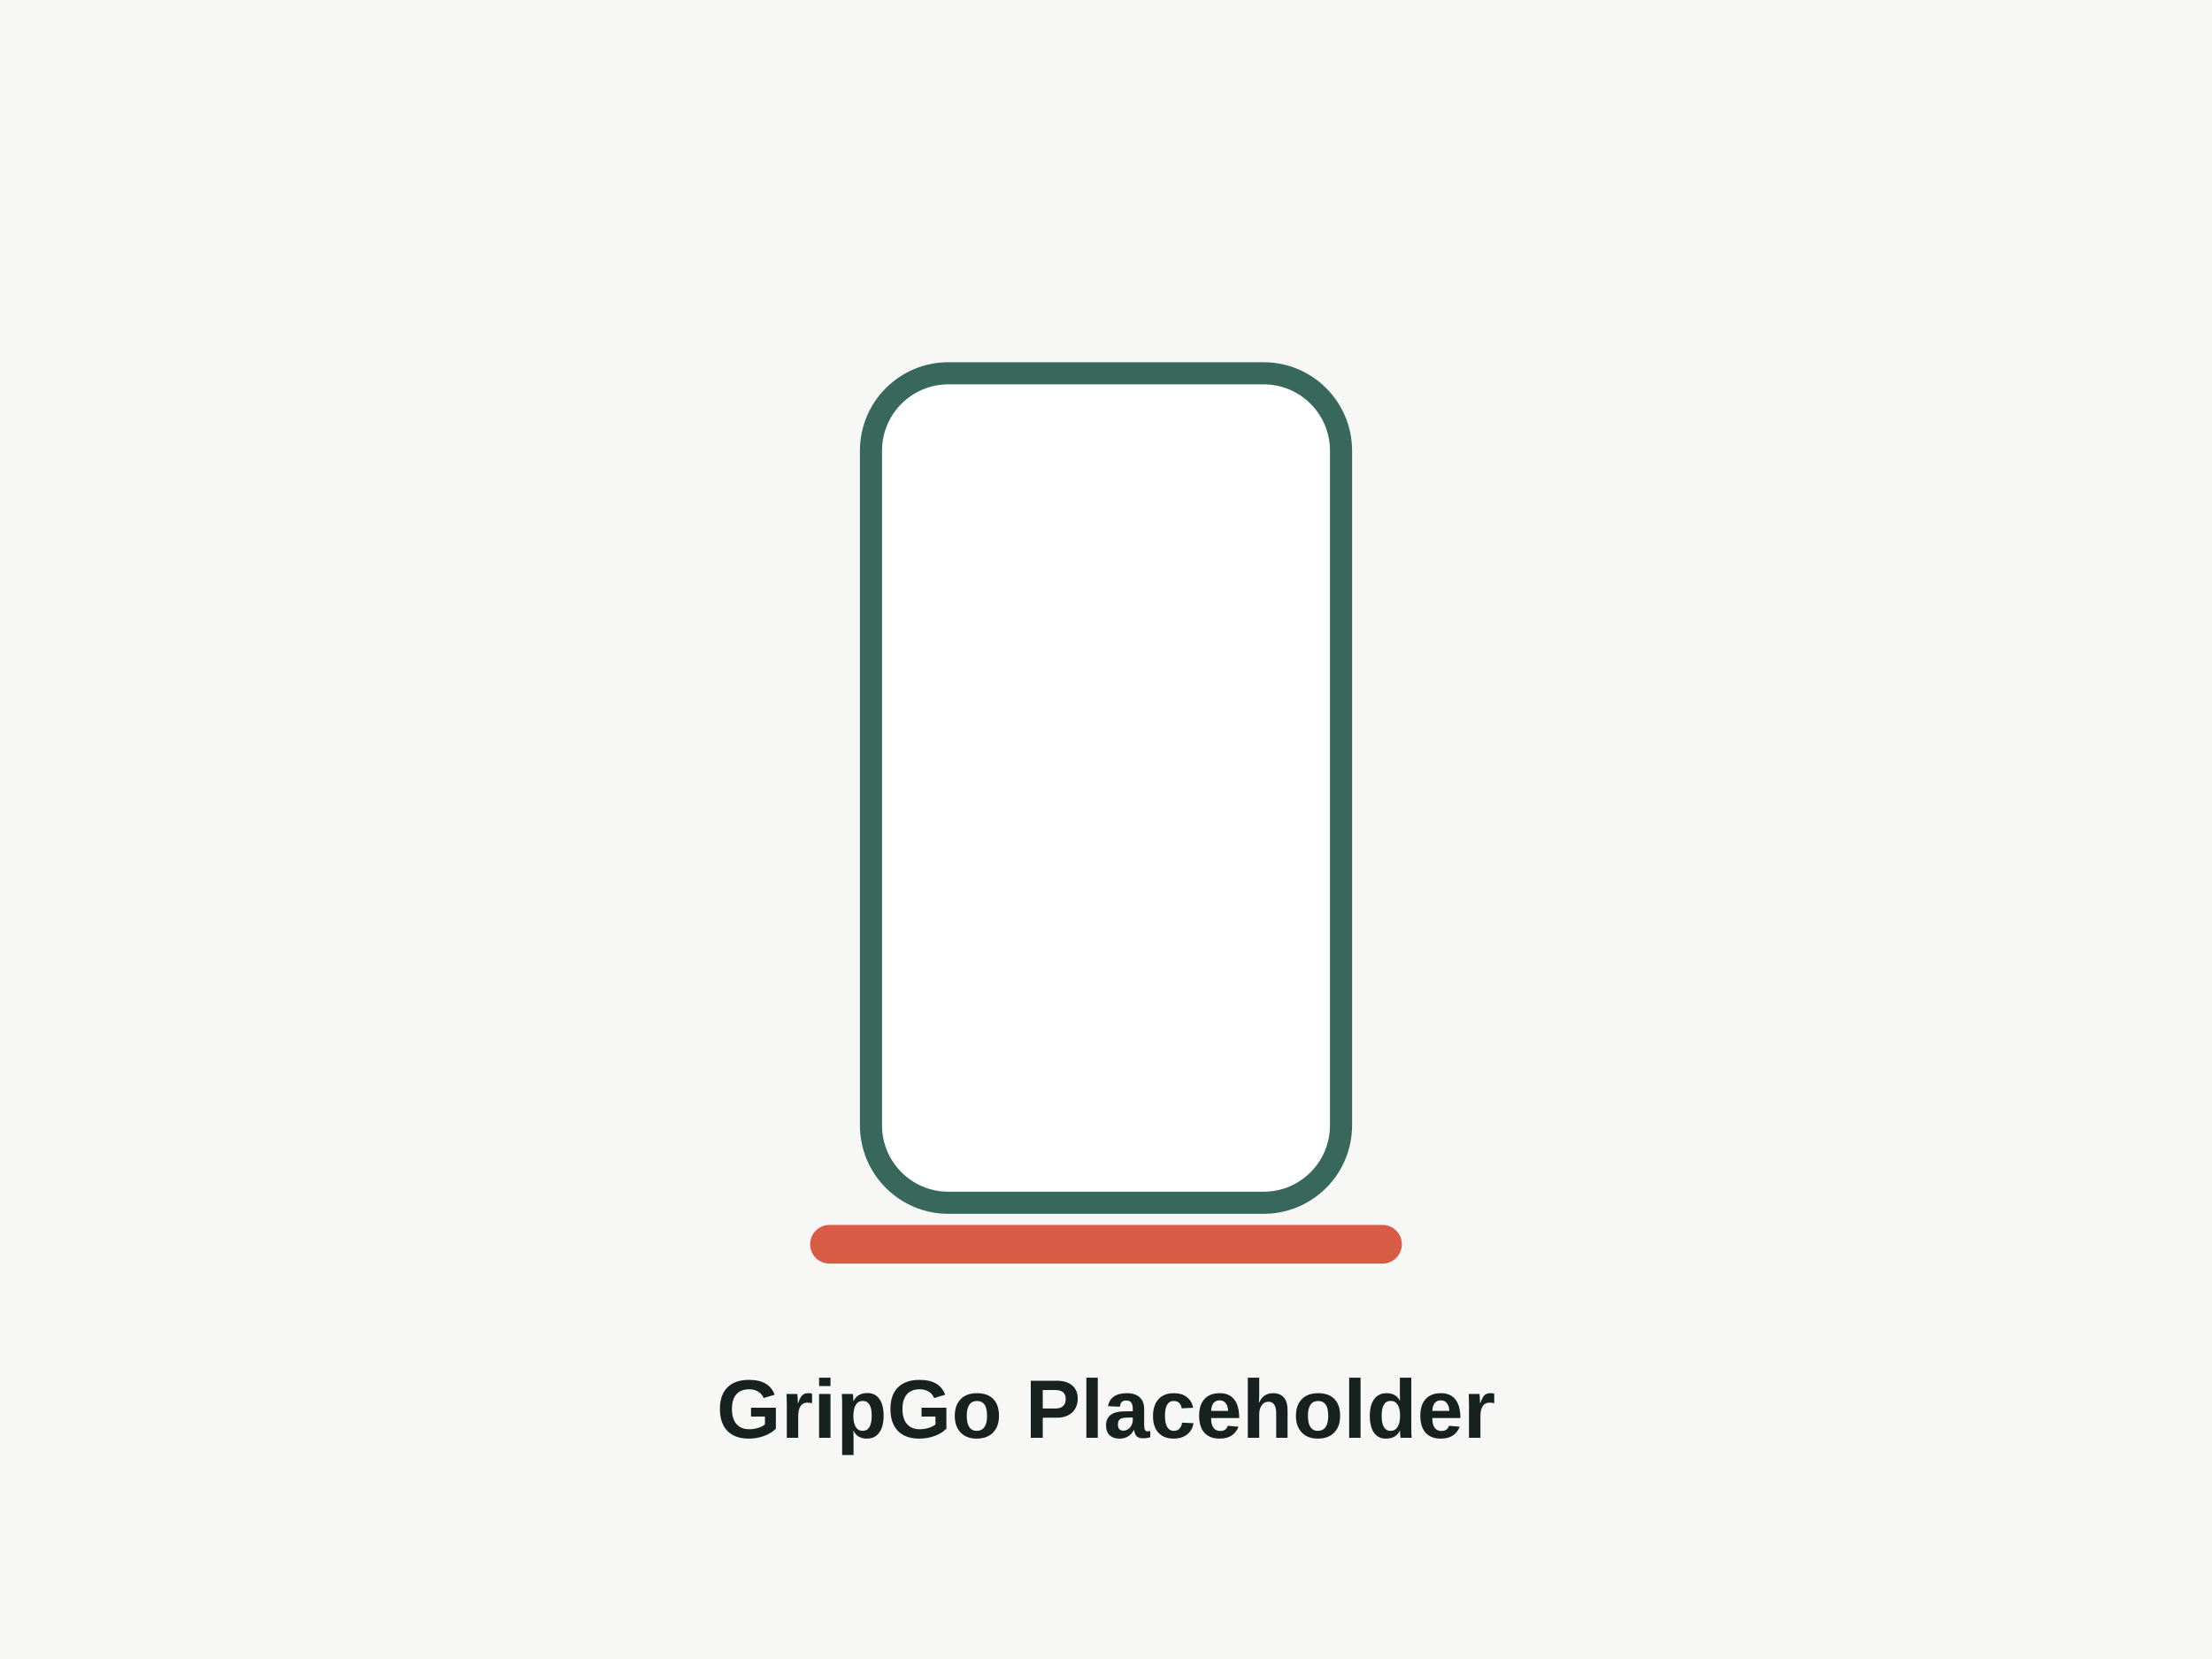
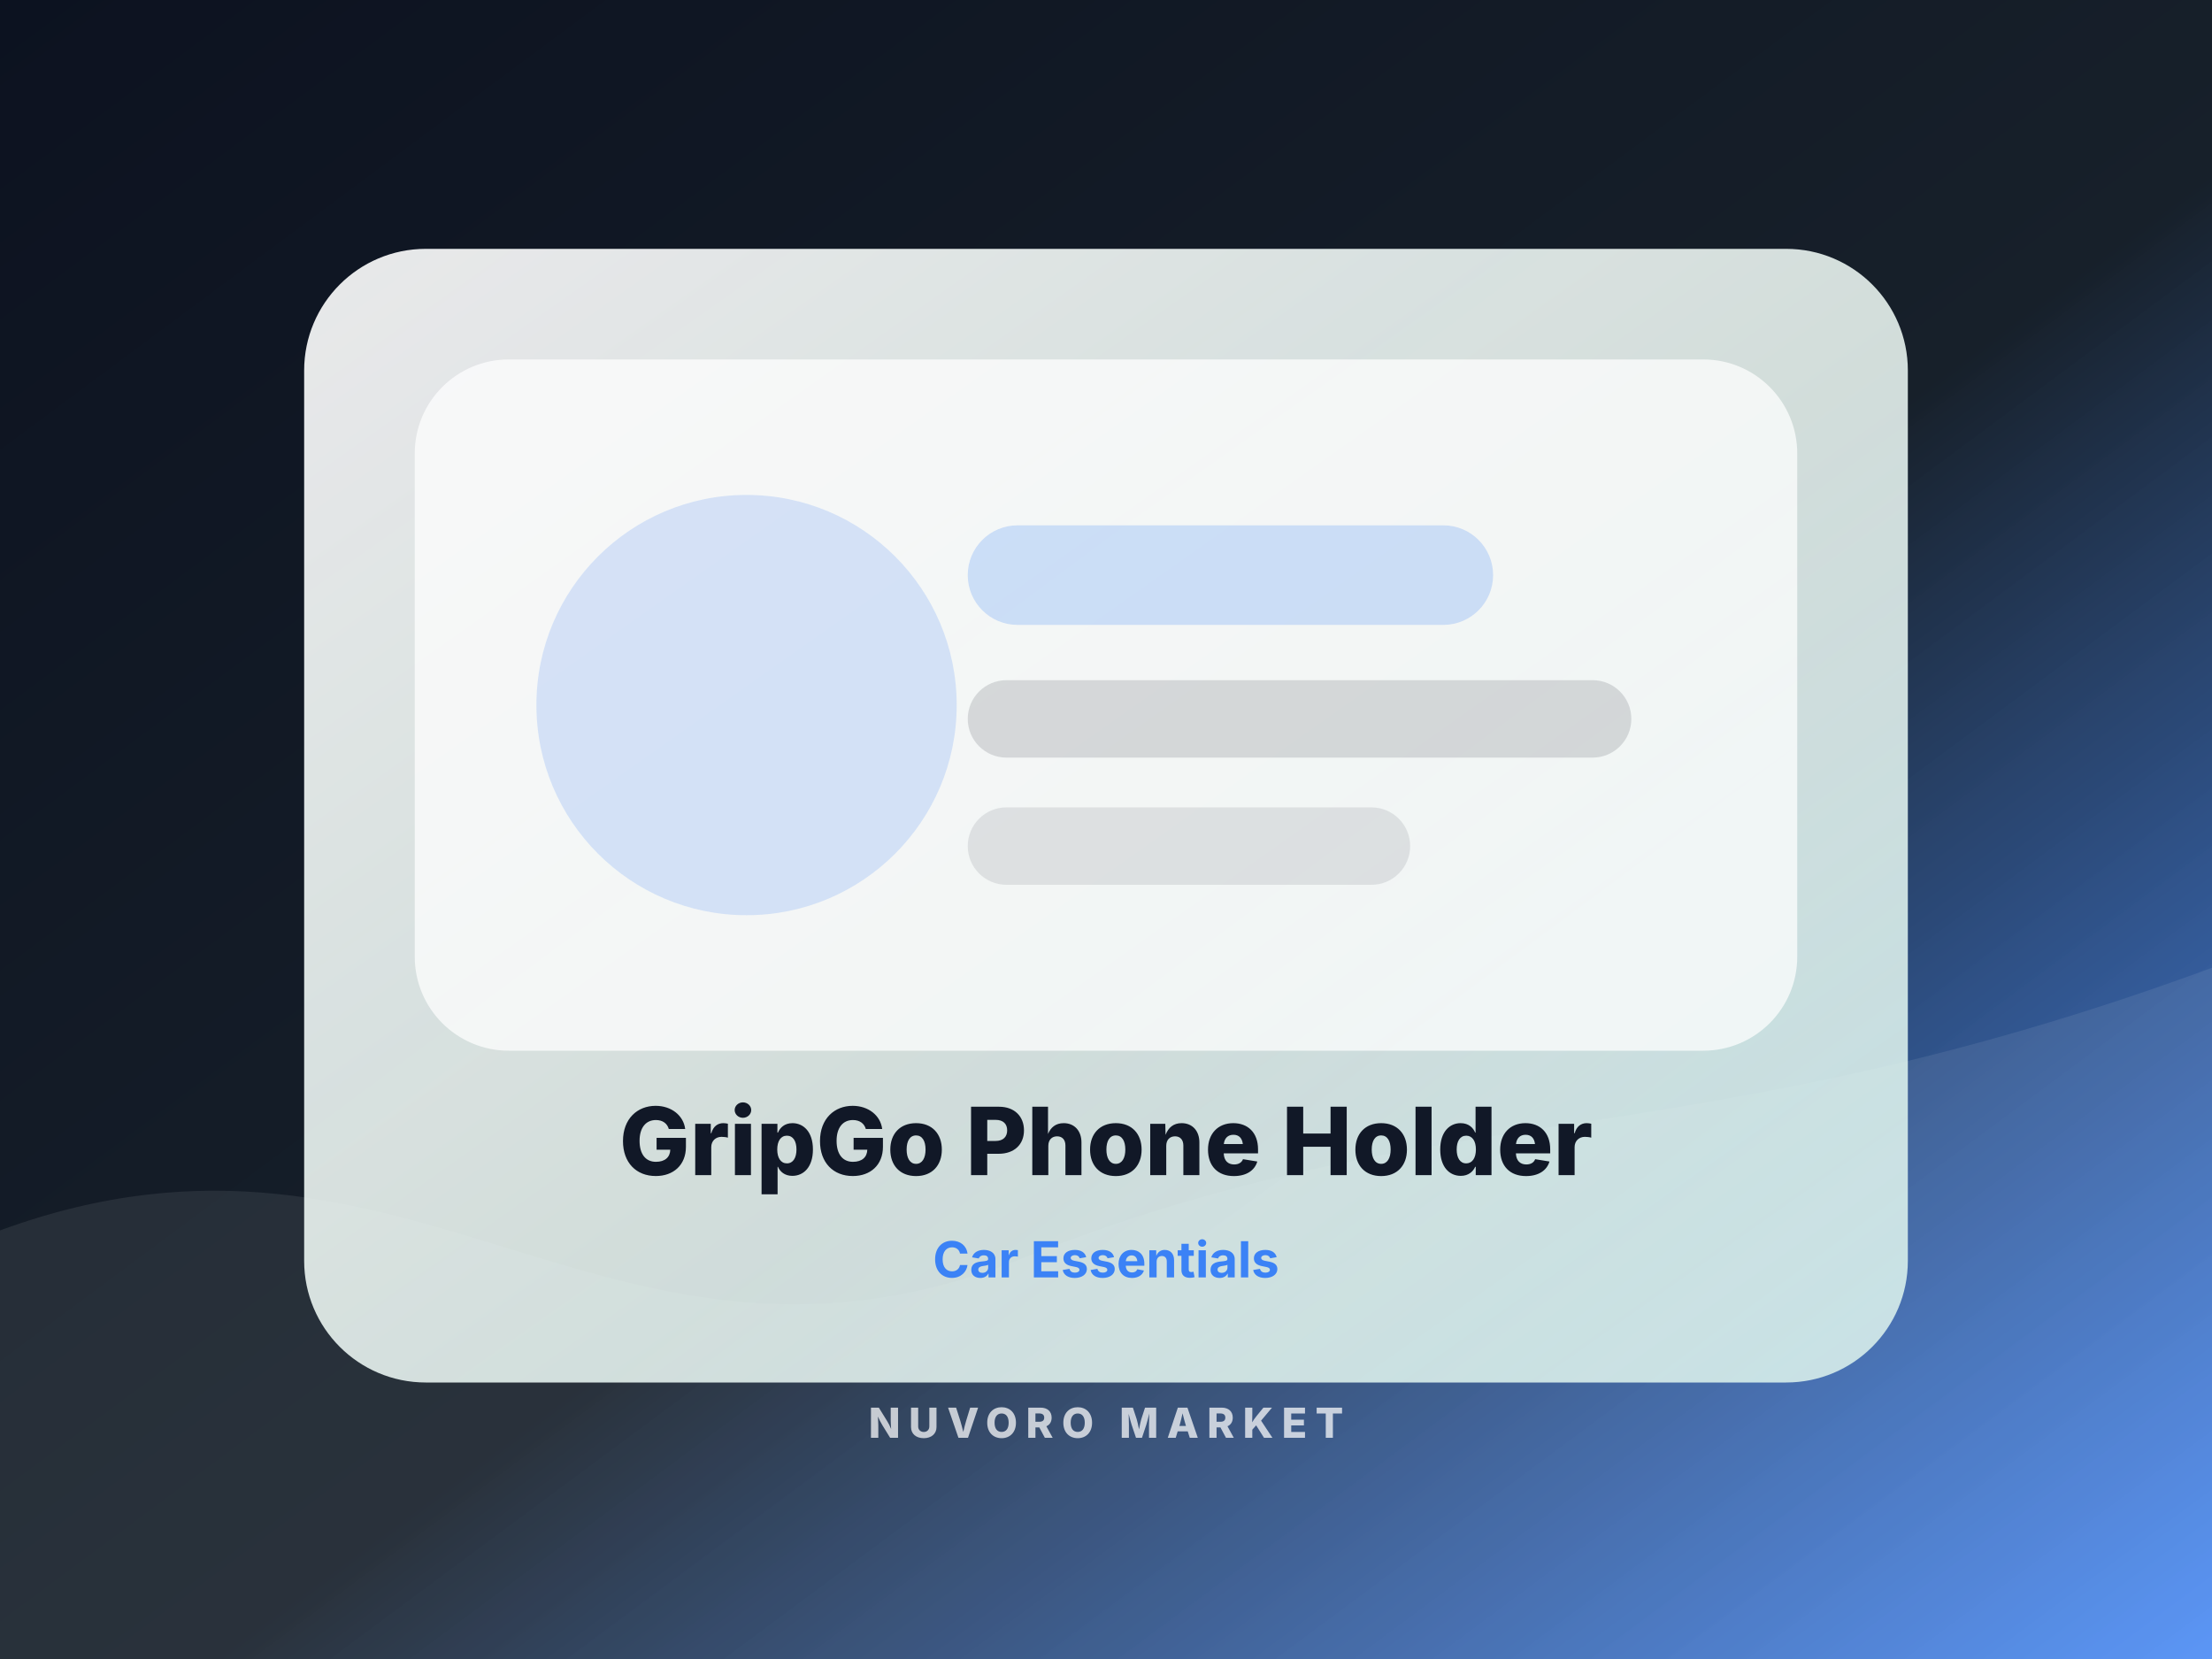
- <svg xmlns="http://www.w3.org/2000/svg" viewBox="0 0 800 600">
-   <rect width="800" height="600" fill="#f7f8f6" />
-   <rect x="315" y="135" width="170" height="300" rx="28" fill="#fff" stroke="#37685b" stroke-width="8" />
-   <path d="M300 450h200" stroke="#d85c45" stroke-width="14" stroke-linecap="round" />
-   <text x="400" y="520" text-anchor="middle" font-family="Arial" font-size="30" font-weight="700" fill="#17211f">GripGo Placeholder</text>
+ <svg xmlns="http://www.w3.org/2000/svg" viewBox="0 0 800 600" role="img" aria-label="GripGo Phone Holder product visual">
+   <defs>
+     <linearGradient id="bg" x1="0" y1="0" x2="1" y2="1">
+       <stop offset="0" stop-color="#0c1220" />
+       <stop offset="0.55" stop-color="#17202a" />
+       <stop offset="1" stop-color="#3b82f6" stop-opacity="0.9" />
+     </linearGradient>
+     <linearGradient id="card" x1="0" y1="0" x2="1" y2="1">
+       <stop offset="0" stop-color="#ffffff" stop-opacity="0.95" />
+       <stop offset="1" stop-color="#dff6ee" stop-opacity="0.88" />
+     </linearGradient>
+   </defs>
+   <rect width="800" height="600" rx="0" fill="url(#bg)" />
+   <path d="M0 445 C150 390 220 515 370 455 C520 395 610 420 800 350 L800 600 L0 600 Z" fill="#ffffff" opacity="0.08" />
+   <rect x="110" y="90" width="580" height="410" rx="44" fill="url(#card)" opacity="0.95" />
+   <rect x="150" y="130" width="500" height="250" rx="34" fill="#ffffff" opacity="0.72" />
+   <circle cx="270" cy="255" r="76" fill="#3b82f6" opacity="0.18" />
+   <rect x="350" y="190" width="190" height="36" rx="18" fill="#3b82f6" opacity="0.22" />
+   <rect x="350" y="246" width="240" height="28" rx="14" fill="#111827" opacity="0.14" />
+   <rect x="350" y="292" width="160" height="28" rx="14" fill="#111827" opacity="0.10" />
+   <text x="400" y="425" text-anchor="middle" font-family="Inter, Arial, sans-serif" font-size="34" font-weight="800" fill="#111827">GripGo Phone Holder</text>
+   <text x="400" y="462" text-anchor="middle" font-family="Inter, Arial, sans-serif" font-size="18" font-weight="700" fill="#3b82f6">Car Essentials</text>
+   <text x="400" y="520" text-anchor="middle" font-family="Inter, Arial, sans-serif" font-size="15" font-weight="800" letter-spacing="3" fill="#ffffff" opacity="0.72">NUVORO MARKET</text>
</svg>
